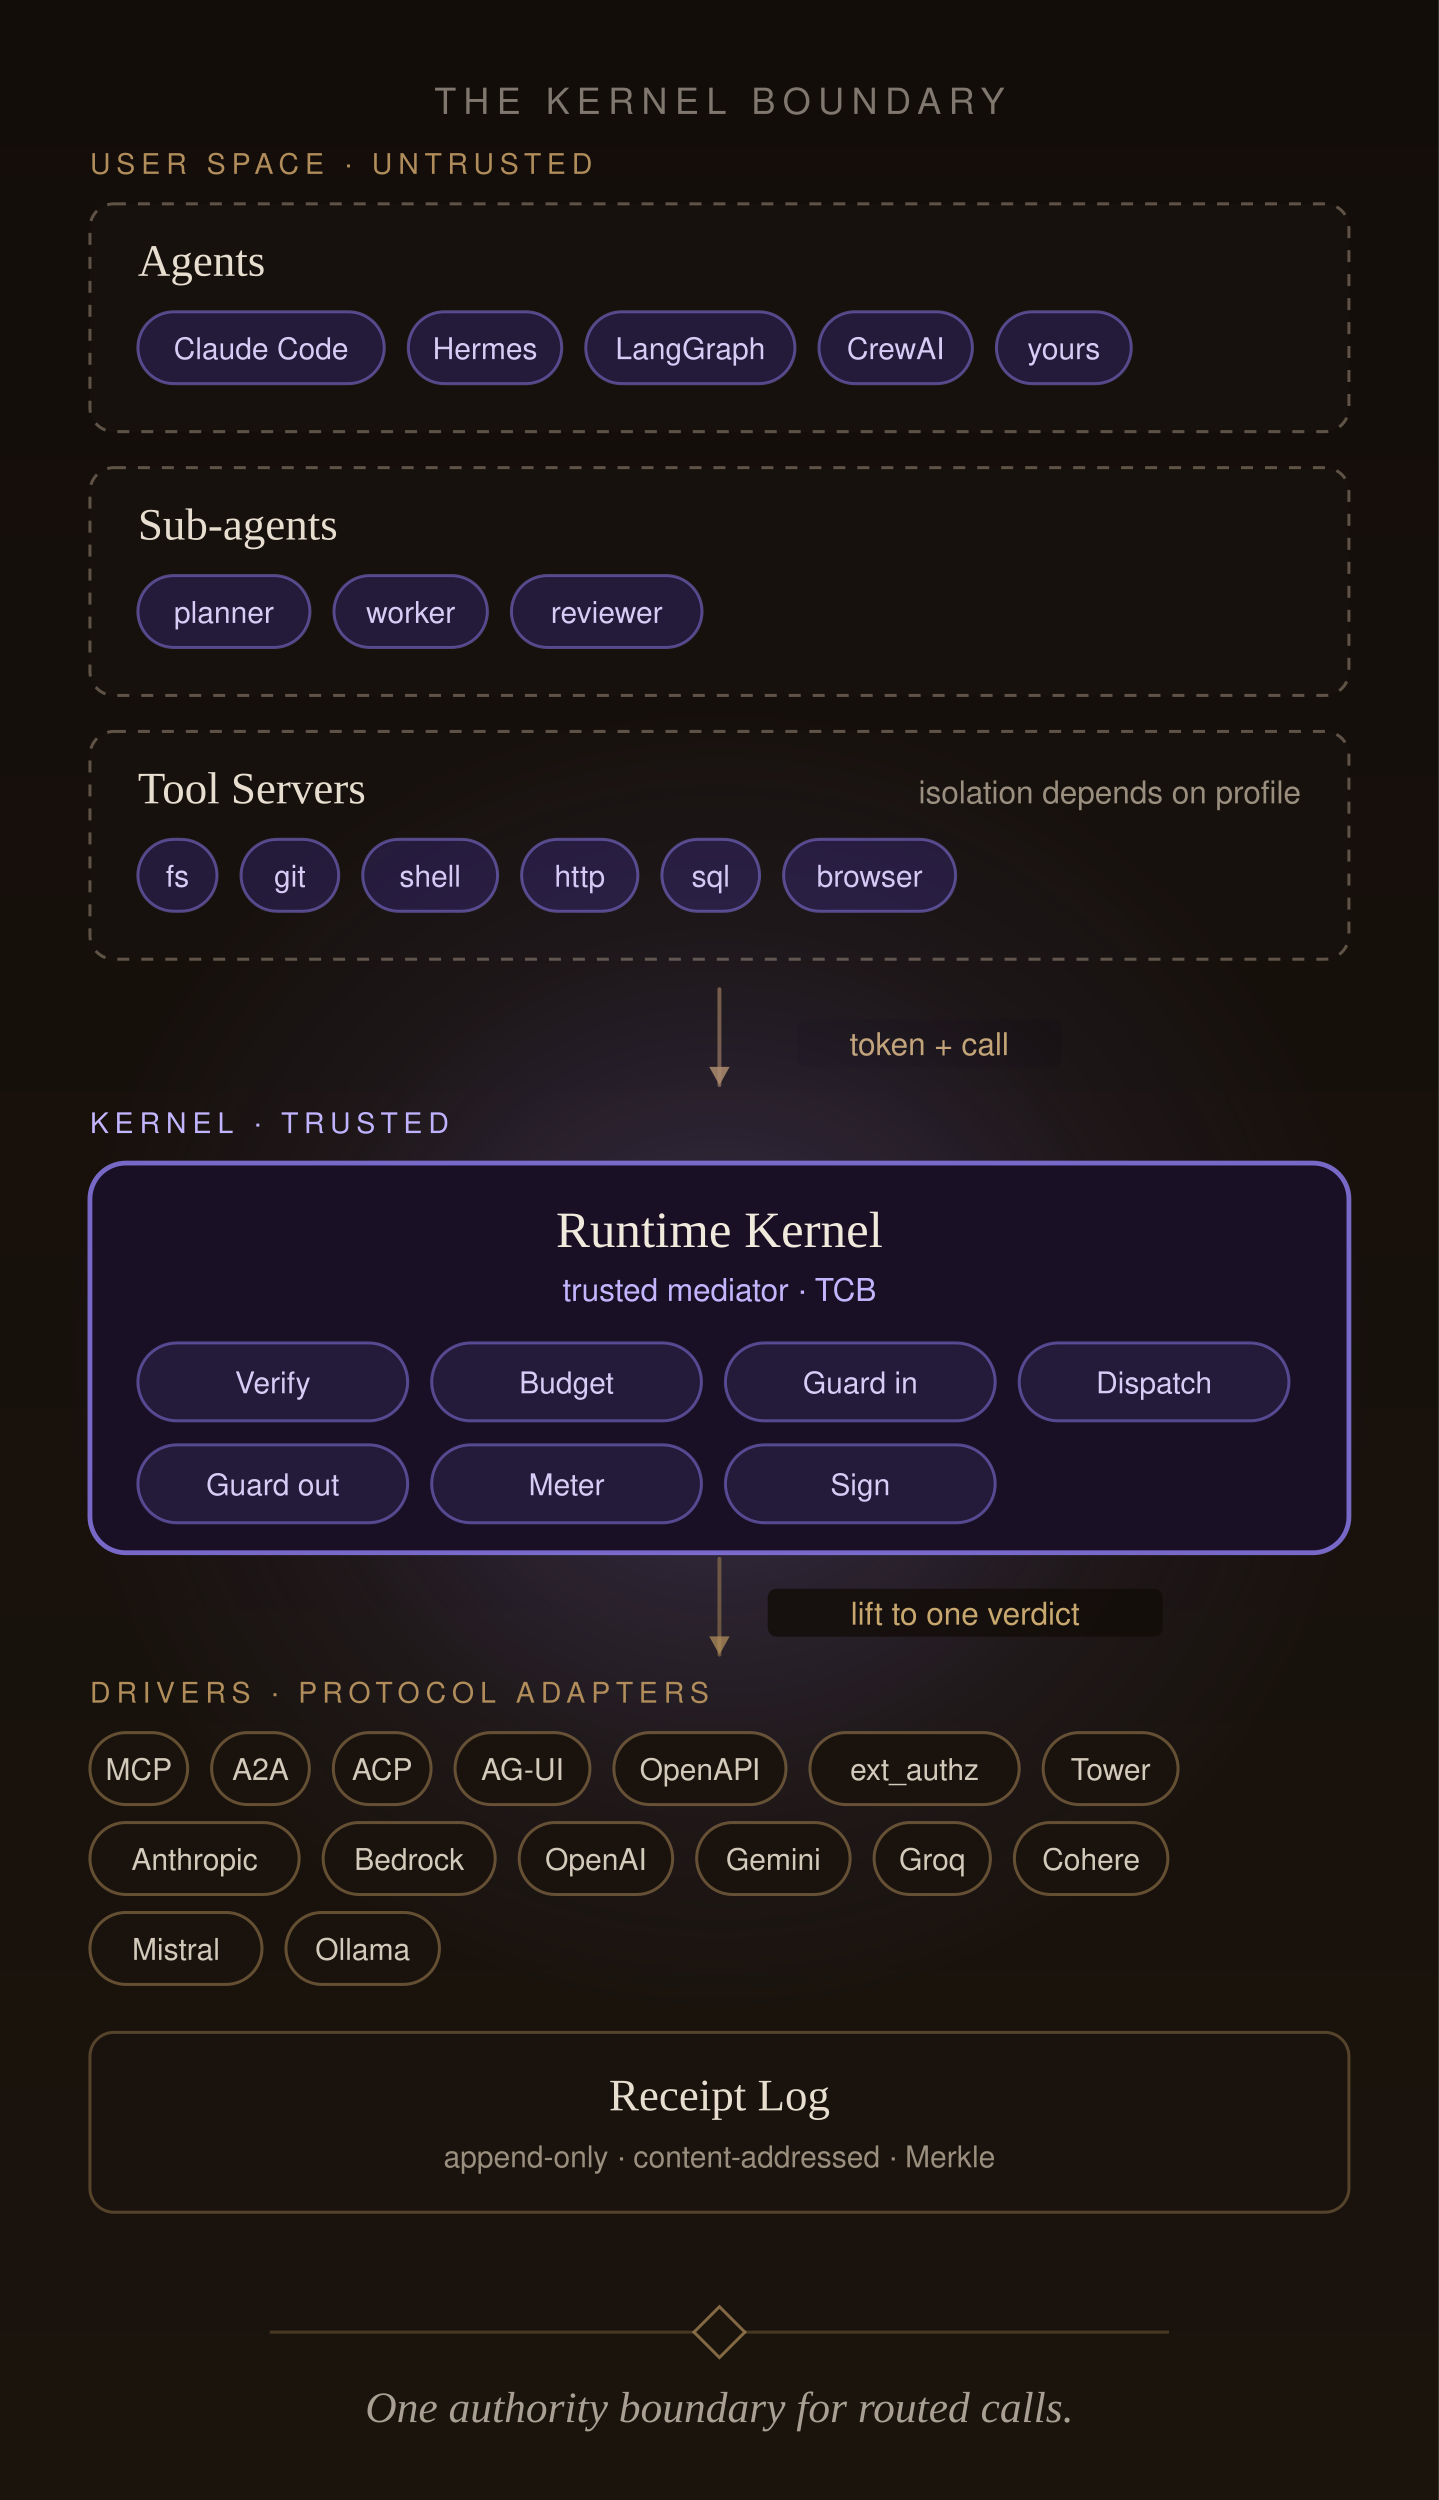
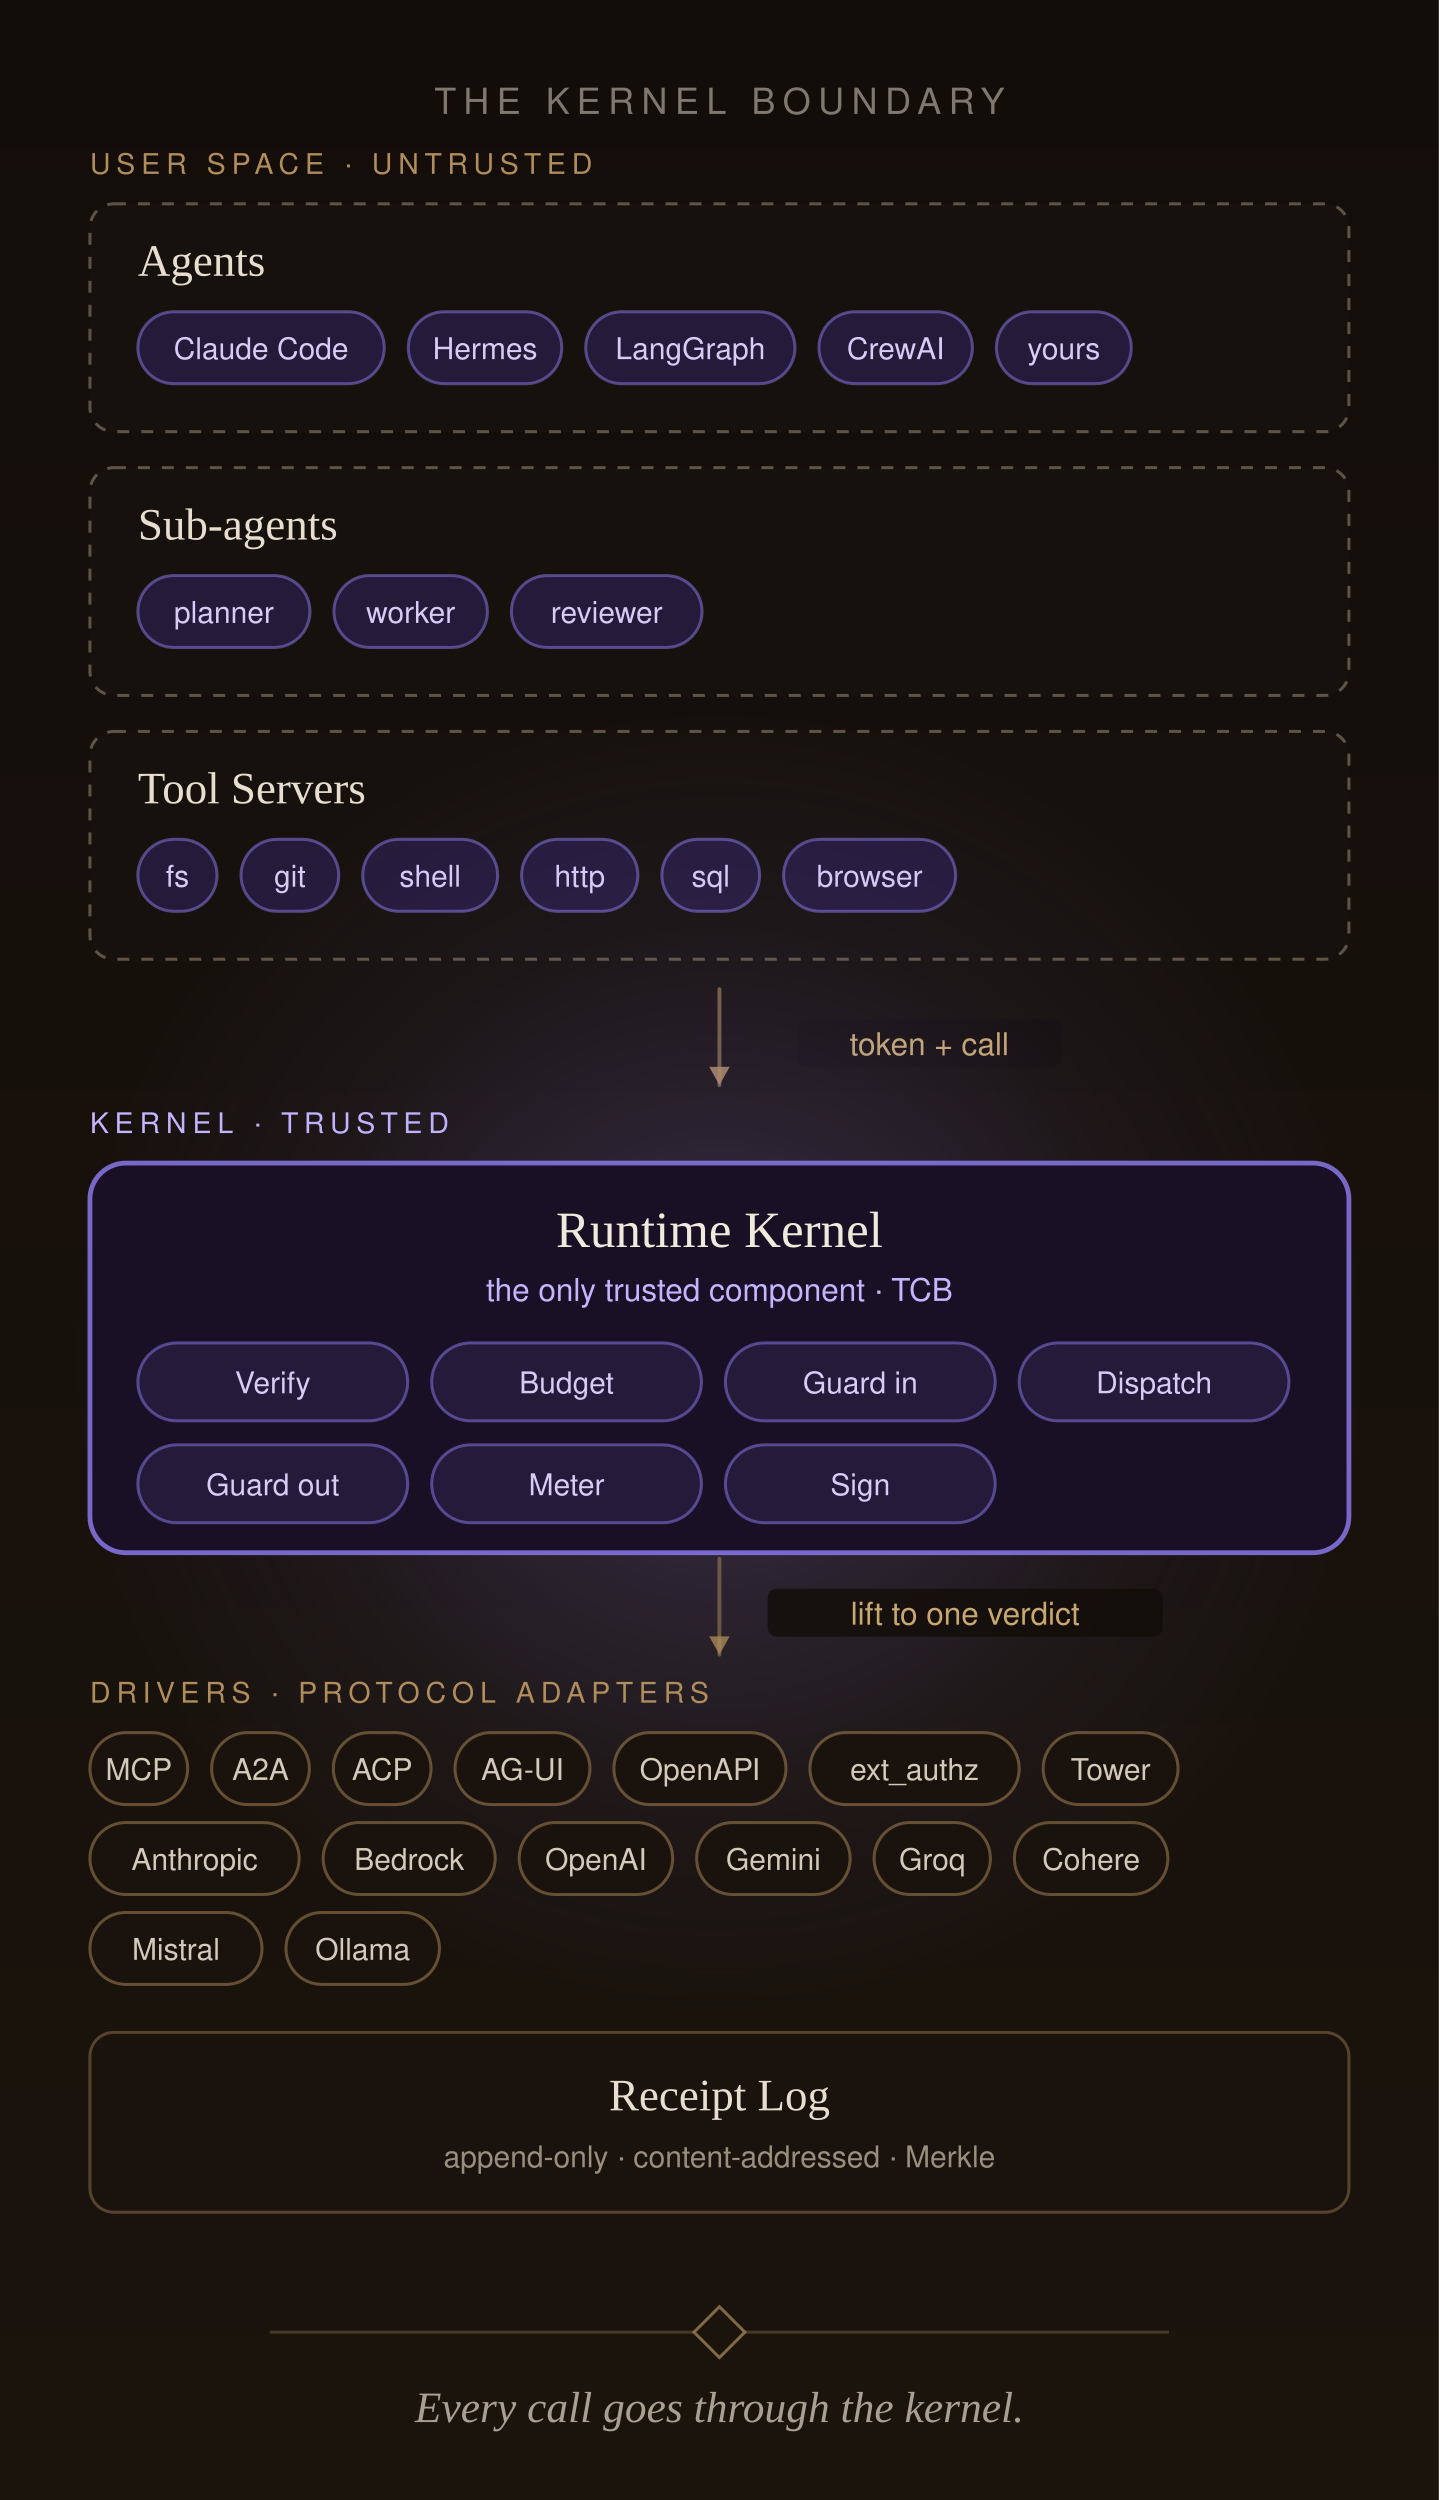
- <svg xmlns="http://www.w3.org/2000/svg" viewBox="0 0 480 834" width="480" height="834" role="img" aria-label="The Chio kernel boundary for routed calls: untrusted agents, sub-agents, and tool servers interact through kernel verification, budgets, guards, dispatch, metering, and signed receipts. Protocol and provider adapters connect those routes. The kernel and trusted services enforce authorization; isolation depends on the selected host/runtime profile. Native activity outside Chio routes is not mediated.">
+ <svg xmlns="http://www.w3.org/2000/svg" viewBox="0 0 480 834" width="480" height="834" role="img" aria-label="The Chio kernel boundary, stacked for small screens.">
  <defs>
    <linearGradient id="kbmbg" x1="0" y1="0" x2="0" y2="1">
      <stop offset="0" stop-color="#130d0a" />
      <stop offset="1" stop-color="#1b140d" />
    </linearGradient>
    <radialGradient id="kbmglow" cx="50%" cy="50%" r="50%">
      <stop offset="0" stop-color="#8f7ff2" stop-opacity="0.32" />
      <stop offset="0.6" stop-color="#8f7ff2" stop-opacity="0.07" />
      <stop offset="1" stop-color="#8f7ff2" stop-opacity="0" />
    </radialGradient>
    <radialGradient id="kbmkglow" cx="50%" cy="50%" r="50%">
      <stop offset="0" stop-color="#8f7ff2" stop-opacity="0.28" />
      <stop offset="0.65" stop-color="#8f7ff2" stop-opacity="0.06" />
      <stop offset="1" stop-color="#8f7ff2" stop-opacity="0" />
    </radialGradient>
  </defs>
  <rect width="480" height="834" fill="url(#kbmbg)" />
  <text x="240.0" y="38" text-anchor="middle" font-family="-apple-system, 'Segoe UI', Helvetica, Arial, sans-serif" font-size="12" letter-spacing="2.5" fill="#d8cfc0" fill-opacity="0.55">THE KERNEL BOUNDARY</text>
  <text x="30" y="58" text-anchor="start" font-family="-apple-system, 'Segoe UI', Helvetica, Arial, sans-serif" font-size="9.5" letter-spacing="2" fill="#b08d5b">USER SPACE · UNTRUSTED</text>
  <rect x="30" y="68" width="420" height="76" rx="8" fill="#17110d" stroke="#9a8b76" stroke-opacity="0.55" stroke-dasharray="4 4" />
  <text x="46" y="92" text-anchor="start" font-family="Georgia, 'Times New Roman', serif" font-size="15" fill="#e7ded0">Agents</text>
  <rect x="46" y="104" width="82.2" height="24" rx="12.0" fill="#241a3a" stroke="#8f7ff2" stroke-opacity="0.5" />
  <text x="87.1" y="119.8" text-anchor="middle" font-family="-apple-system, 'Segoe UI', Helvetica, Arial, sans-serif" font-size="10" fill="#d7ccf5">Claude Code</text>
  <rect x="136.2" y="104" width="51.2" height="24" rx="12.0" fill="#241a3a" stroke="#8f7ff2" stroke-opacity="0.5" />
  <text x="161.8" y="119.8" text-anchor="middle" font-family="-apple-system, 'Segoe UI', Helvetica, Arial, sans-serif" font-size="10" fill="#d7ccf5">Hermes</text>
  <rect x="195.4" y="104" width="69.8" height="24" rx="12.0" fill="#241a3a" stroke="#8f7ff2" stroke-opacity="0.5" />
  <text x="230.3" y="119.8" text-anchor="middle" font-family="-apple-system, 'Segoe UI', Helvetica, Arial, sans-serif" font-size="10" fill="#d7ccf5">LangGraph</text>
  <rect x="273.2" y="104" width="51.2" height="24" rx="12.0" fill="#241a3a" stroke="#8f7ff2" stroke-opacity="0.5" />
  <text x="298.8" y="119.8" text-anchor="middle" font-family="-apple-system, 'Segoe UI', Helvetica, Arial, sans-serif" font-size="10" fill="#d7ccf5">CrewAI</text>
  <rect x="332.4" y="104" width="45.0" height="24" rx="12.0" fill="#241a3a" stroke="#8f7ff2" stroke-opacity="0.5" />
  <text x="354.9" y="119.8" text-anchor="middle" font-family="-apple-system, 'Segoe UI', Helvetica, Arial, sans-serif" font-size="10" fill="#d7ccf5">yours</text>
  <rect x="30" y="156" width="420" height="76" rx="8" fill="#17110d" stroke="#9a8b76" stroke-opacity="0.55" stroke-dasharray="4 4" />
  <text x="46" y="180" text-anchor="start" font-family="Georgia, 'Times New Roman', serif" font-size="15" fill="#e7ded0">Sub-agents</text>
  <rect x="46" y="192" width="57.4" height="24" rx="12.0" fill="#241a3a" stroke="#8f7ff2" stroke-opacity="0.5" />
  <text x="74.7" y="207.8" text-anchor="middle" font-family="-apple-system, 'Segoe UI', Helvetica, Arial, sans-serif" font-size="10" fill="#d7ccf5">planner</text>
  <rect x="111.4" y="192" width="51.2" height="24" rx="12.0" fill="#241a3a" stroke="#8f7ff2" stroke-opacity="0.5" />
  <text x="137.0" y="207.8" text-anchor="middle" font-family="-apple-system, 'Segoe UI', Helvetica, Arial, sans-serif" font-size="10" fill="#d7ccf5">worker</text>
  <rect x="170.6" y="192" width="63.6" height="24" rx="12.0" fill="#241a3a" stroke="#8f7ff2" stroke-opacity="0.5" />
  <text x="202.4" y="207.8" text-anchor="middle" font-family="-apple-system, 'Segoe UI', Helvetica, Arial, sans-serif" font-size="10" fill="#d7ccf5">reviewer</text>
  <rect x="30" y="244" width="420" height="76" rx="8" fill="#17110d" stroke="#9a8b76" stroke-opacity="0.55" stroke-dasharray="4 4" />
  <text x="46" y="268" text-anchor="start" font-family="Georgia, 'Times New Roman', serif" font-size="15" fill="#e7ded0">Tool Servers</text>
-   <text x="434" y="268" text-anchor="end" font-family="-apple-system, 'Segoe UI', Helvetica, Arial, sans-serif" font-size="10.5" fill="#9a8f7e">isolation depends on profile</text>
  <rect x="46" y="280" width="26.4" height="24" rx="12.0" fill="#241a3a" stroke="#8f7ff2" stroke-opacity="0.5" />
  <text x="59.2" y="295.8" text-anchor="middle" font-family="-apple-system, 'Segoe UI', Helvetica, Arial, sans-serif" font-size="10" fill="#d7ccf5">fs</text>
  <rect x="80.4" y="280" width="32.6" height="24" rx="12.0" fill="#241a3a" stroke="#8f7ff2" stroke-opacity="0.5" />
  <text x="96.7" y="295.8" text-anchor="middle" font-family="-apple-system, 'Segoe UI', Helvetica, Arial, sans-serif" font-size="10" fill="#d7ccf5">git</text>
  <rect x="121.0" y="280" width="45.0" height="24" rx="12.0" fill="#241a3a" stroke="#8f7ff2" stroke-opacity="0.5" />
  <text x="143.5" y="295.8" text-anchor="middle" font-family="-apple-system, 'Segoe UI', Helvetica, Arial, sans-serif" font-size="10" fill="#d7ccf5">shell</text>
  <rect x="174.0" y="280" width="38.8" height="24" rx="12.0" fill="#241a3a" stroke="#8f7ff2" stroke-opacity="0.5" />
  <text x="193.4" y="295.8" text-anchor="middle" font-family="-apple-system, 'Segoe UI', Helvetica, Arial, sans-serif" font-size="10" fill="#d7ccf5">http</text>
  <rect x="220.8" y="280" width="32.6" height="24" rx="12.0" fill="#241a3a" stroke="#8f7ff2" stroke-opacity="0.5" />
  <text x="237.1" y="295.8" text-anchor="middle" font-family="-apple-system, 'Segoe UI', Helvetica, Arial, sans-serif" font-size="10" fill="#d7ccf5">sql</text>
  <rect x="261.4" y="280" width="57.4" height="24" rx="12.0" fill="#241a3a" stroke="#8f7ff2" stroke-opacity="0.5" />
  <text x="290.1" y="295.8" text-anchor="middle" font-family="-apple-system, 'Segoe UI', Helvetica, Arial, sans-serif" font-size="10" fill="#d7ccf5">browser</text>
  <path d="M240 330 L240 362" stroke="#b08d5b" stroke-opacity="0.6" stroke-width="1.3" fill="none" stroke-linecap="round" />
  <path d="M240 362 L236.6 355.9 L243.4 355.9 Z" fill="#b08d5b" fill-opacity="0.85" />
  <rect x="265.8" y="340" width="88.4" height="16" rx="3" fill="#130d0a" fill-opacity="0.85" />
  <text x="310" y="352" text-anchor="middle" font-family="-apple-system, 'Segoe UI', Helvetica, Arial, sans-serif" font-size="10.5" fill="#c8a86f">token + call</text>
  <text x="30" y="378" text-anchor="start" font-family="-apple-system, 'Segoe UI', Helvetica, Arial, sans-serif" font-size="9.5" letter-spacing="2" fill="#c3b6ff">KERNEL · TRUSTED</text>
  <circle cx="240.0" cy="453.0" r="220" fill="url(#kbmkglow)" />
  <rect x="30" y="388" width="420" height="130" rx="12" fill="#191026" stroke="#8f7ff2" stroke-opacity="0.8" stroke-width="1.6" />
  <text x="240" y="416" text-anchor="middle" font-family="Georgia, 'Times New Roman', serif" font-size="17" fill="#f0eadd">Runtime Kernel</text>
-   <text x="240" y="434" text-anchor="middle" font-family="-apple-system, 'Segoe UI', Helvetica, Arial, sans-serif" font-size="10.5" fill="#c3b6ff">trusted mediator · TCB</text>
+   <text x="240" y="434" text-anchor="middle" font-family="-apple-system, 'Segoe UI', Helvetica, Arial, sans-serif" font-size="10.5" fill="#c3b6ff">the only trusted component · TCB</text>
  <rect x="46" y="448" width="90" height="26" rx="13.0" fill="#241a3a" stroke="#8f7ff2" stroke-opacity="0.5" />
  <text x="91.0" y="464.8" text-anchor="middle" font-family="-apple-system, 'Segoe UI', Helvetica, Arial, sans-serif" font-size="10" fill="#d7ccf5">Verify</text>
  <rect x="144" y="448" width="90" height="26" rx="13.0" fill="#241a3a" stroke="#8f7ff2" stroke-opacity="0.5" />
  <text x="189.0" y="464.8" text-anchor="middle" font-family="-apple-system, 'Segoe UI', Helvetica, Arial, sans-serif" font-size="10" fill="#d7ccf5">Budget</text>
  <rect x="242" y="448" width="90" height="26" rx="13.0" fill="#241a3a" stroke="#8f7ff2" stroke-opacity="0.5" />
  <text x="287.0" y="464.8" text-anchor="middle" font-family="-apple-system, 'Segoe UI', Helvetica, Arial, sans-serif" font-size="10" fill="#d7ccf5">Guard in</text>
  <rect x="340" y="448" width="90" height="26" rx="13.0" fill="#241a3a" stroke="#8f7ff2" stroke-opacity="0.5" />
  <text x="385.0" y="464.8" text-anchor="middle" font-family="-apple-system, 'Segoe UI', Helvetica, Arial, sans-serif" font-size="10" fill="#d7ccf5">Dispatch</text>
  <rect x="46" y="482" width="90" height="26" rx="13.0" fill="#241a3a" stroke="#8f7ff2" stroke-opacity="0.5" />
  <text x="91.0" y="498.8" text-anchor="middle" font-family="-apple-system, 'Segoe UI', Helvetica, Arial, sans-serif" font-size="10" fill="#d7ccf5">Guard out</text>
  <rect x="144" y="482" width="90" height="26" rx="13.0" fill="#241a3a" stroke="#8f7ff2" stroke-opacity="0.5" />
  <text x="189.0" y="498.8" text-anchor="middle" font-family="-apple-system, 'Segoe UI', Helvetica, Arial, sans-serif" font-size="10" fill="#d7ccf5">Meter</text>
  <rect x="242" y="482" width="90" height="26" rx="13.0" fill="#241a3a" stroke="#8f7ff2" stroke-opacity="0.5" />
  <text x="287.0" y="498.8" text-anchor="middle" font-family="-apple-system, 'Segoe UI', Helvetica, Arial, sans-serif" font-size="10" fill="#d7ccf5">Sign</text>
  <path d="M240 520 L240 552" stroke="#b08d5b" stroke-opacity="0.5" stroke-width="1.3" fill="none" stroke-linecap="round" />
  <path d="M240 552 L236.6 545.9 L243.4 545.9 Z" fill="#b08d5b" fill-opacity="0.75" />
  <rect x="256.1" y="530" width="131.8" height="16" rx="3" fill="#130d0a" fill-opacity="0.85" />
  <text x="322" y="542" text-anchor="middle" font-family="-apple-system, 'Segoe UI', Helvetica, Arial, sans-serif" font-size="10.5" fill="#c8a86f">lift to one verdict</text>
  <text x="30" y="568" text-anchor="start" font-family="-apple-system, 'Segoe UI', Helvetica, Arial, sans-serif" font-size="9.5" letter-spacing="2" fill="#b08d5b">DRIVERS · PROTOCOL ADAPTERS</text>
  <rect x="30" y="578" width="32.6" height="24" rx="12.0" fill="#1a130d" stroke="#b08d5b" stroke-opacity="0.5" />
  <text x="46.3" y="593.8" text-anchor="middle" font-family="-apple-system, 'Segoe UI', Helvetica, Arial, sans-serif" font-size="10" fill="#d3cabb">MCP</text>
  <rect x="70.6" y="578" width="32.6" height="24" rx="12.0" fill="#1a130d" stroke="#b08d5b" stroke-opacity="0.5" />
  <text x="86.9" y="593.8" text-anchor="middle" font-family="-apple-system, 'Segoe UI', Helvetica, Arial, sans-serif" font-size="10" fill="#d3cabb">A2A</text>
  <rect x="111.2" y="578" width="32.6" height="24" rx="12.0" fill="#1a130d" stroke="#b08d5b" stroke-opacity="0.5" />
  <text x="127.5" y="593.8" text-anchor="middle" font-family="-apple-system, 'Segoe UI', Helvetica, Arial, sans-serif" font-size="10" fill="#d3cabb">ACP</text>
  <rect x="151.8" y="578" width="45.0" height="24" rx="12.0" fill="#1a130d" stroke="#b08d5b" stroke-opacity="0.5" />
  <text x="174.3" y="593.8" text-anchor="middle" font-family="-apple-system, 'Segoe UI', Helvetica, Arial, sans-serif" font-size="10" fill="#d3cabb">AG-UI</text>
  <rect x="204.8" y="578" width="57.4" height="24" rx="12.0" fill="#1a130d" stroke="#b08d5b" stroke-opacity="0.5" />
  <text x="233.5" y="593.8" text-anchor="middle" font-family="-apple-system, 'Segoe UI', Helvetica, Arial, sans-serif" font-size="10" fill="#d3cabb">OpenAPI</text>
  <rect x="270.2" y="578" width="69.8" height="24" rx="12.0" fill="#1a130d" stroke="#b08d5b" stroke-opacity="0.5" />
  <text x="305.1" y="593.8" text-anchor="middle" font-family="-apple-system, 'Segoe UI', Helvetica, Arial, sans-serif" font-size="10" fill="#d3cabb">ext_authz</text>
  <rect x="348.0" y="578" width="45.0" height="24" rx="12.0" fill="#1a130d" stroke="#b08d5b" stroke-opacity="0.5" />
  <text x="370.5" y="593.8" text-anchor="middle" font-family="-apple-system, 'Segoe UI', Helvetica, Arial, sans-serif" font-size="10" fill="#d3cabb">Tower</text>
  <rect x="30" y="608" width="69.8" height="24" rx="12.0" fill="#1a130d" stroke="#b08d5b" stroke-opacity="0.5" />
  <text x="64.9" y="623.8" text-anchor="middle" font-family="-apple-system, 'Segoe UI', Helvetica, Arial, sans-serif" font-size="10" fill="#d3cabb">Anthropic</text>
  <rect x="107.8" y="608" width="57.4" height="24" rx="12.0" fill="#1a130d" stroke="#b08d5b" stroke-opacity="0.5" />
  <text x="136.5" y="623.8" text-anchor="middle" font-family="-apple-system, 'Segoe UI', Helvetica, Arial, sans-serif" font-size="10" fill="#d3cabb">Bedrock</text>
  <rect x="173.2" y="608" width="51.2" height="24" rx="12.0" fill="#1a130d" stroke="#b08d5b" stroke-opacity="0.5" />
  <text x="198.8" y="623.8" text-anchor="middle" font-family="-apple-system, 'Segoe UI', Helvetica, Arial, sans-serif" font-size="10" fill="#d3cabb">OpenAI</text>
  <rect x="232.4" y="608" width="51.2" height="24" rx="12.0" fill="#1a130d" stroke="#b08d5b" stroke-opacity="0.5" />
  <text x="258" y="623.8" text-anchor="middle" font-family="-apple-system, 'Segoe UI', Helvetica, Arial, sans-serif" font-size="10" fill="#d3cabb">Gemini</text>
  <rect x="291.6" y="608" width="38.8" height="24" rx="12.0" fill="#1a130d" stroke="#b08d5b" stroke-opacity="0.5" />
  <text x="311.0" y="623.8" text-anchor="middle" font-family="-apple-system, 'Segoe UI', Helvetica, Arial, sans-serif" font-size="10" fill="#d3cabb">Groq</text>
  <rect x="338.4" y="608" width="51.2" height="24" rx="12.0" fill="#1a130d" stroke="#b08d5b" stroke-opacity="0.5" />
  <text x="364" y="623.8" text-anchor="middle" font-family="-apple-system, 'Segoe UI', Helvetica, Arial, sans-serif" font-size="10" fill="#d3cabb">Cohere</text>
  <rect x="30" y="638" width="57.4" height="24" rx="12.0" fill="#1a130d" stroke="#b08d5b" stroke-opacity="0.5" />
  <text x="58.7" y="653.8" text-anchor="middle" font-family="-apple-system, 'Segoe UI', Helvetica, Arial, sans-serif" font-size="10" fill="#d3cabb">Mistral</text>
  <rect x="95.4" y="638" width="51.2" height="24" rx="12.0" fill="#1a130d" stroke="#b08d5b" stroke-opacity="0.5" />
  <text x="121.0" y="653.8" text-anchor="middle" font-family="-apple-system, 'Segoe UI', Helvetica, Arial, sans-serif" font-size="10" fill="#d3cabb">Ollama</text>
  <rect x="30" y="678" width="420" height="60" rx="8" fill="#1a130d" stroke="#b08d5b" stroke-opacity="0.4" />
  <text x="240" y="704" text-anchor="middle" font-family="Georgia, 'Times New Roman', serif" font-size="15" fill="#e7ded0">Receipt Log</text>
  <text x="240" y="723" text-anchor="middle" font-family="-apple-system, 'Segoe UI', Helvetica, Arial, sans-serif" font-size="10" fill="#9a8f7e">append-only · content-addressed · Merkle</text>
  <path d="M90.0 778 H390.0" stroke="#b08d5b" stroke-opacity="0.3" stroke-width="1" />
  <rect x="234.0" y="772" width="12" height="12" transform="rotate(45 240.0 778)" fill="#1b140d" stroke="#b08d5b" stroke-opacity="0.7" />
-   <text x="240.0" y="808" text-anchor="middle" font-family="Georgia, 'Times New Roman', serif" font-size="14.5" font-style="italic" fill="#d8cfc0" fill-opacity="0.75">One authority boundary for routed calls.</text>
+   <text x="240.0" y="808" text-anchor="middle" font-family="Georgia, 'Times New Roman', serif" font-size="14.5" font-style="italic" fill="#d8cfc0" fill-opacity="0.75">Every call goes through the kernel.</text>
</svg>
